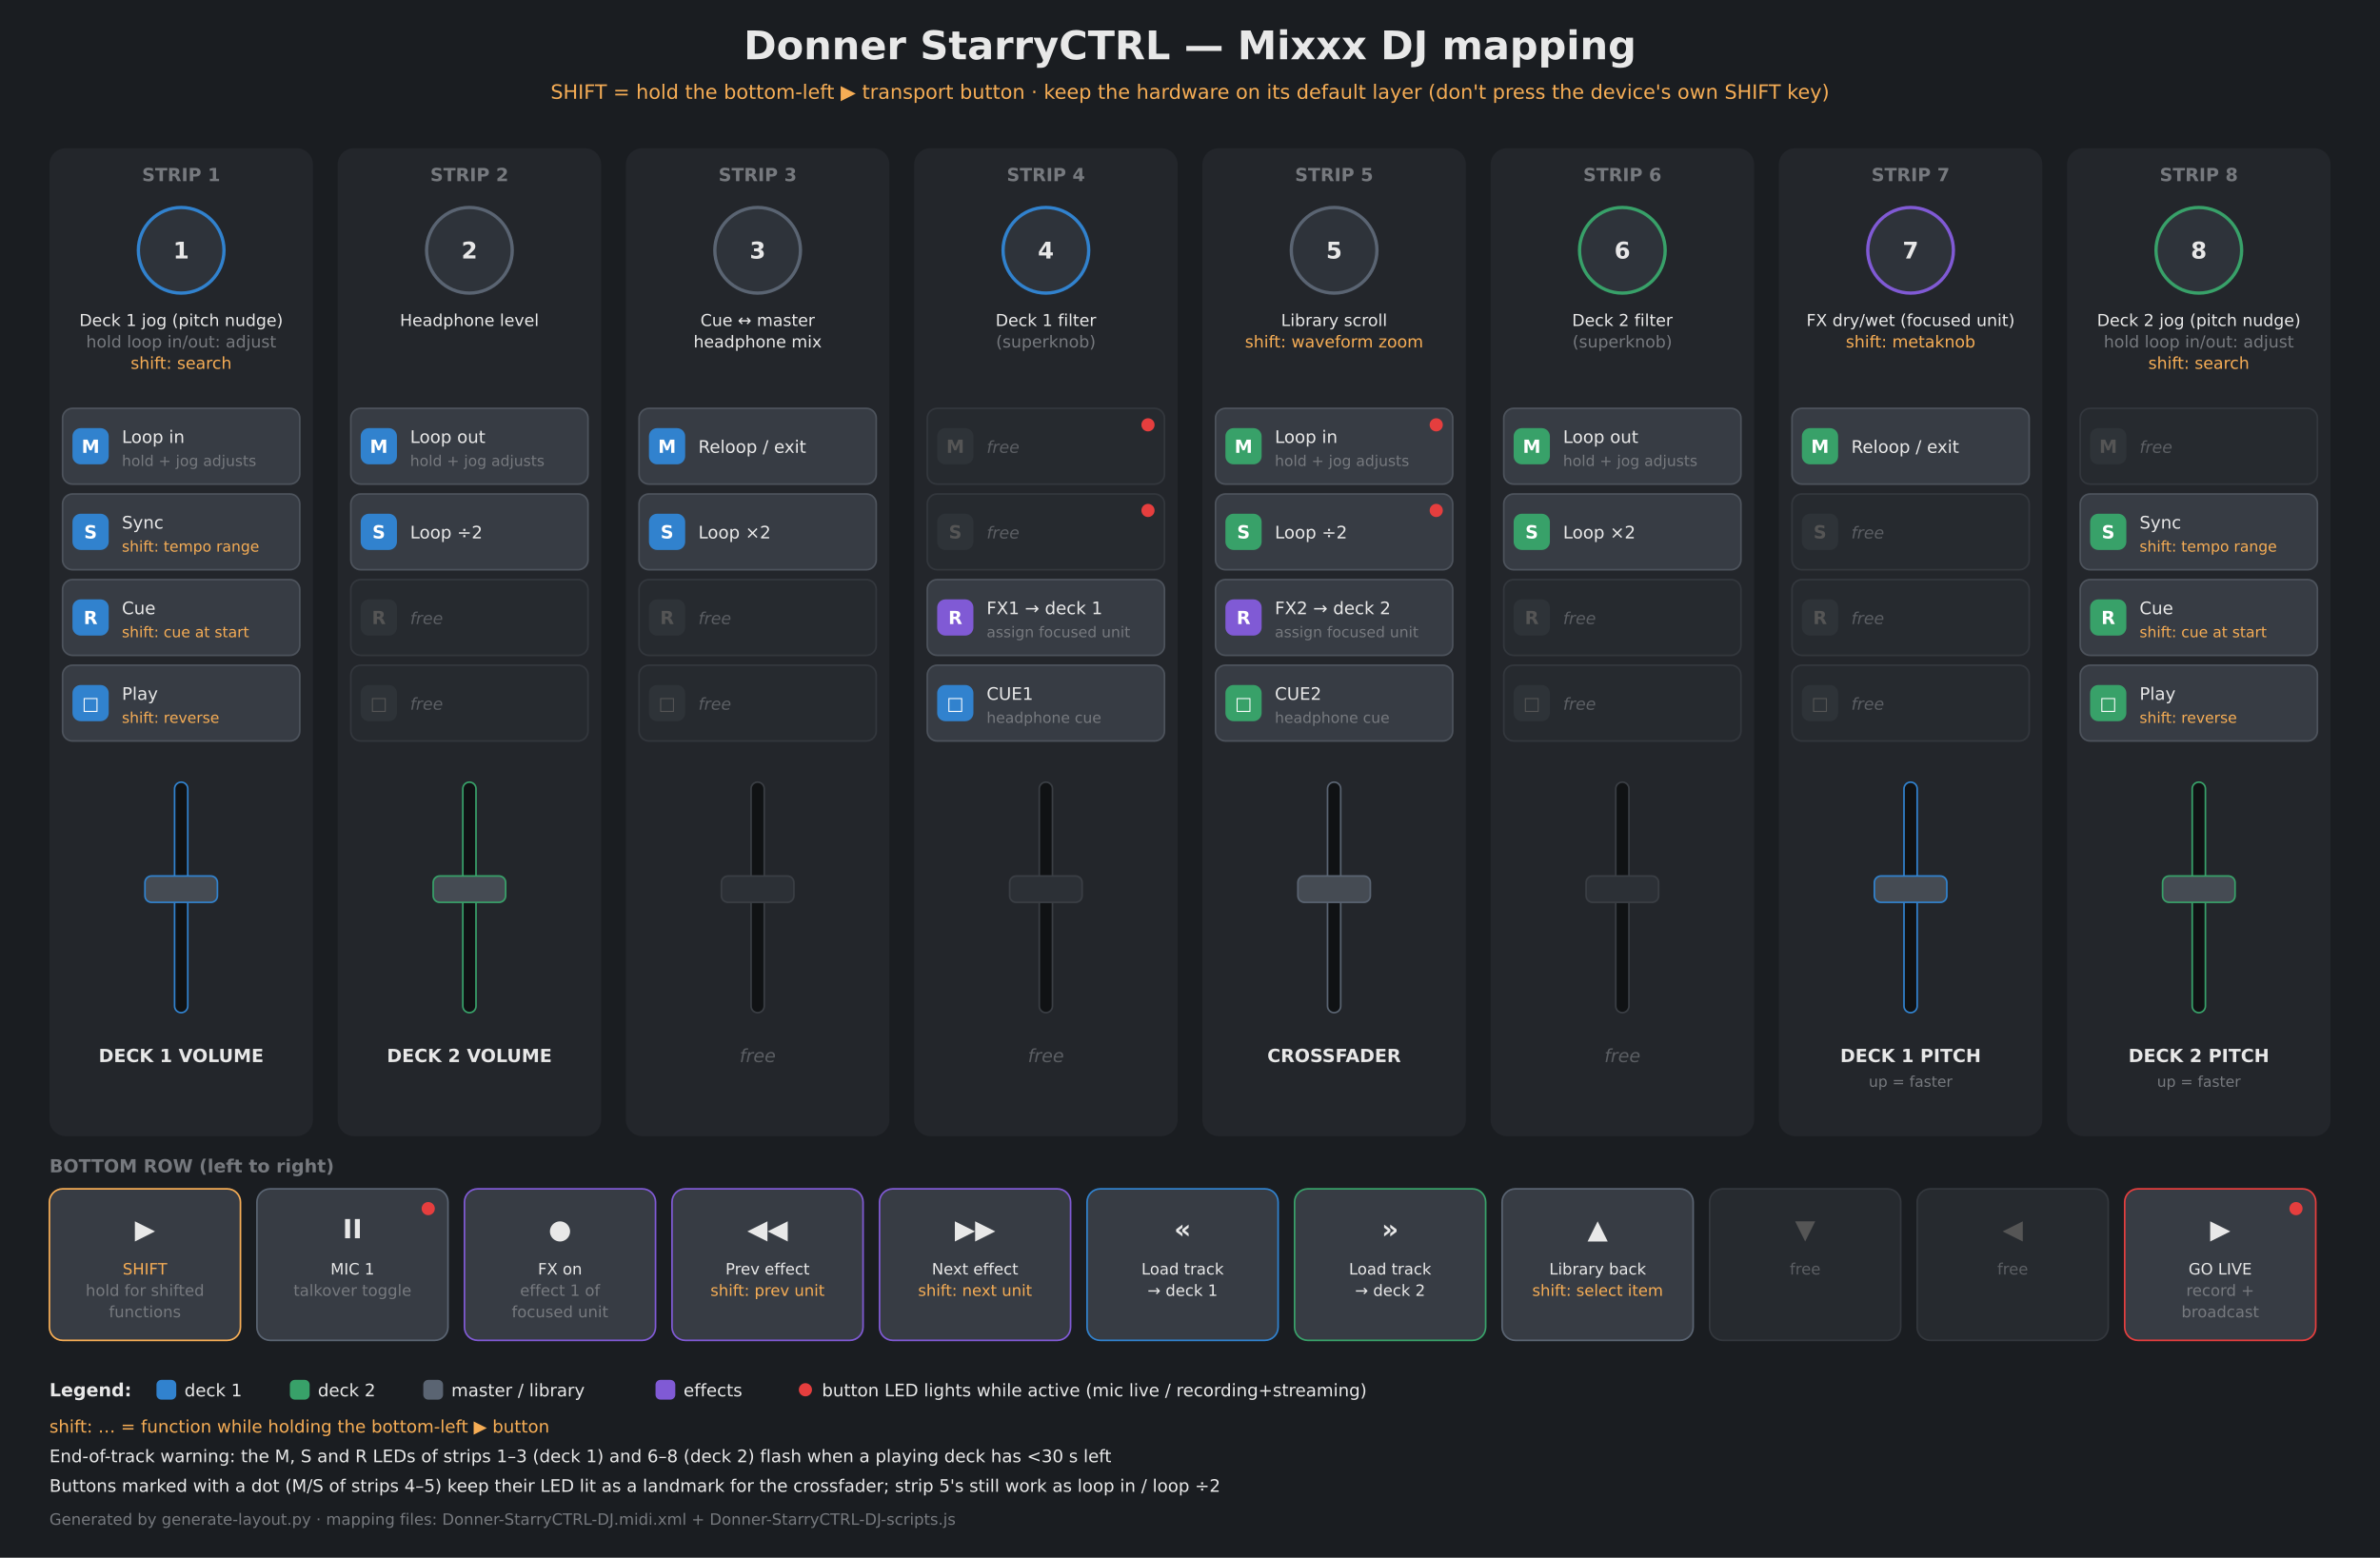
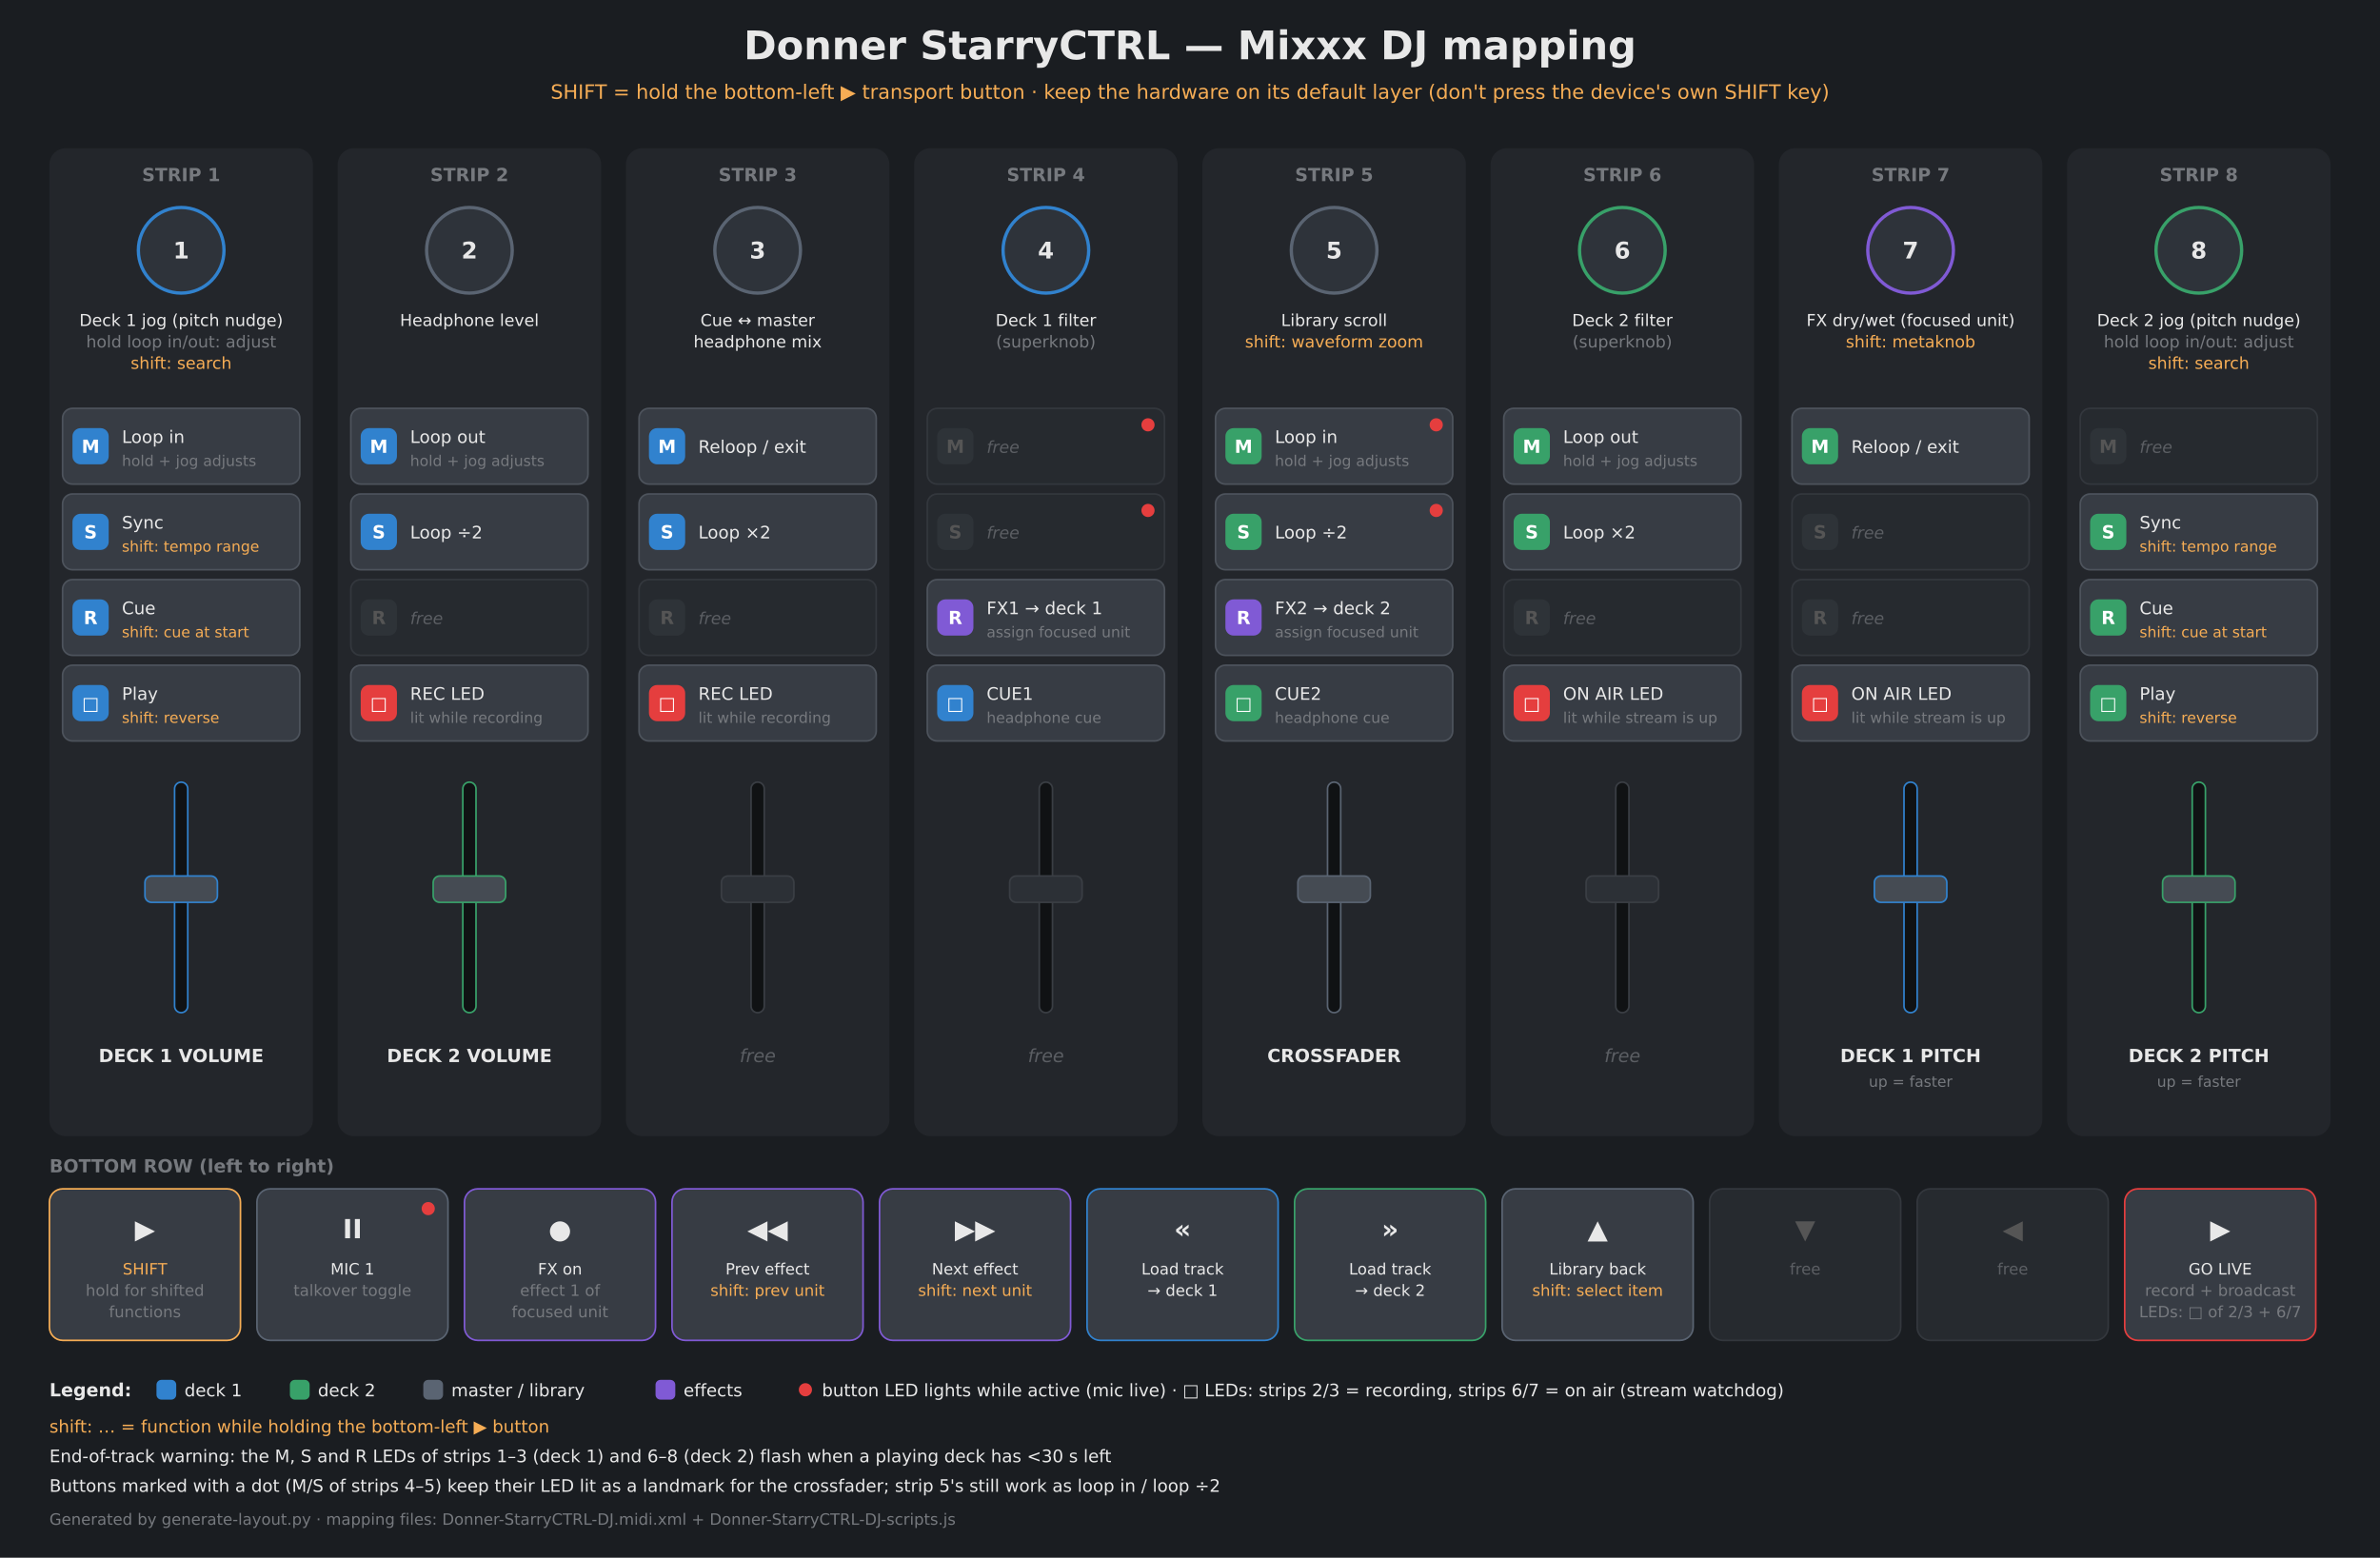
<svg xmlns="http://www.w3.org/2000/svg" width="1445" height="946" viewBox="0 0 1445 946">
  <rect width="1445" height="946" fill="#1a1d21" />
  <text x="722.5" y="36" font-size="24" fill="#e8e8e8" text-anchor="middle" font-weight="bold" font-family="DejaVu Sans, Verdana, Arial, sans-serif">Donner StarryCTRL — Mixxx DJ mapping</text>
  <text x="722.5" y="60" font-size="12" fill="#f6ad55" text-anchor="middle" font-weight="normal" font-family="DejaVu Sans, Verdana, Arial, sans-serif">SHIFT = hold the bottom-left ▶ transport button  ·  keep the hardware on its default layer (don't press the device's own SHIFT key)</text>
  <rect x="30" y="90" width="160" height="600" rx="10" fill="#23262b" />
  <text x="110.0" y="110" font-size="11" fill="#76797e" text-anchor="middle" font-weight="bold" font-family="DejaVu Sans, Verdana, Arial, sans-serif">STRIP 1</text>
  <circle cx="110.0" cy="152" r="26" fill="#2e333a" stroke="#3182ce" stroke-width="2" />
  <text x="110.0" y="157" font-size="14" fill="#e8e8e8" text-anchor="middle" font-weight="bold" font-family="DejaVu Sans, Verdana, Arial, sans-serif">1</text>
  <text x="110.0" y="198" font-size="10" fill="#e8e8e8" text-anchor="middle" font-weight="normal" font-family="DejaVu Sans, Verdana, Arial, sans-serif">Deck 1 jog (pitch nudge)</text>
  <text x="110.0" y="211" font-size="10" fill="#76797e" text-anchor="middle" font-weight="normal" font-family="DejaVu Sans, Verdana, Arial, sans-serif">hold loop in/out: adjust</text>
  <text x="110.0" y="224" font-size="10" fill="#f6ad55" text-anchor="middle" font-weight="normal" font-family="DejaVu Sans, Verdana, Arial, sans-serif">shift: search</text>
  <rect x="38" y="248" width="144" height="46" rx="6" fill="#373c44" stroke="#4d535c" />
  <rect x="44" y="260" width="22" height="22" rx="5" fill="#3182ce" />
  <text x="55" y="275" font-size="11" fill="#fff" text-anchor="middle" font-weight="bold" font-family="DejaVu Sans, Verdana, Arial, sans-serif">M</text>
  <text x="74" y="269" font-size="10.5" fill="#e8e8e8" text-anchor="start" font-weight="normal" font-family="DejaVu Sans, Verdana, Arial, sans-serif">Loop in</text>
  <text x="74" y="283" font-size="9" fill="#76797e" text-anchor="start" font-weight="normal" font-family="DejaVu Sans, Verdana, Arial, sans-serif">hold + jog adjusts</text>
  <rect x="38" y="300" width="144" height="46" rx="6" fill="#373c44" stroke="#4d535c" />
  <rect x="44" y="312" width="22" height="22" rx="5" fill="#3182ce" />
  <text x="55" y="327" font-size="11" fill="#fff" text-anchor="middle" font-weight="bold" font-family="DejaVu Sans, Verdana, Arial, sans-serif">S</text>
  <text x="74" y="321" font-size="10.5" fill="#e8e8e8" text-anchor="start" font-weight="normal" font-family="DejaVu Sans, Verdana, Arial, sans-serif">Sync</text>
  <text x="74" y="335" font-size="9" fill="#f6ad55" text-anchor="start" font-weight="normal" font-family="DejaVu Sans, Verdana, Arial, sans-serif">shift: tempo range</text>
  <rect x="38" y="352" width="144" height="46" rx="6" fill="#373c44" stroke="#4d535c" />
  <rect x="44" y="364" width="22" height="22" rx="5" fill="#3182ce" />
  <text x="55" y="379" font-size="11" fill="#fff" text-anchor="middle" font-weight="bold" font-family="DejaVu Sans, Verdana, Arial, sans-serif">R</text>
  <text x="74" y="373" font-size="10.5" fill="#e8e8e8" text-anchor="start" font-weight="normal" font-family="DejaVu Sans, Verdana, Arial, sans-serif">Cue</text>
  <text x="74" y="387" font-size="9" fill="#f6ad55" text-anchor="start" font-weight="normal" font-family="DejaVu Sans, Verdana, Arial, sans-serif">shift: cue at start</text>
  <rect x="38" y="404" width="144" height="46" rx="6" fill="#373c44" stroke="#4d535c" />
  <rect x="44" y="416" width="22" height="22" rx="5" fill="#3182ce" />
  <text x="55" y="431" font-size="11" fill="#fff" text-anchor="middle" font-weight="bold" font-family="DejaVu Sans, Verdana, Arial, sans-serif">□</text>
  <text x="74" y="425" font-size="10.5" fill="#e8e8e8" text-anchor="start" font-weight="normal" font-family="DejaVu Sans, Verdana, Arial, sans-serif">Play</text>
  <text x="74" y="439" font-size="9" fill="#f6ad55" text-anchor="start" font-weight="normal" font-family="DejaVu Sans, Verdana, Arial, sans-serif">shift: reverse</text>
  <rect x="106.0" y="475" width="8" height="140" rx="4" fill="#101214" stroke="#3182ce" />
  <rect x="88.0" y="532" width="44" height="16" rx="4" fill="#454b53" stroke="#3182ce" />
  <text x="110.0" y="645" font-size="11" fill="#e8e8e8" text-anchor="middle" font-weight="bold" font-family="DejaVu Sans, Verdana, Arial, sans-serif">DECK 1 VOLUME</text>
  <rect x="205" y="90" width="160" height="600" rx="10" fill="#23262b" />
  <text x="285.0" y="110" font-size="11" fill="#76797e" text-anchor="middle" font-weight="bold" font-family="DejaVu Sans, Verdana, Arial, sans-serif">STRIP 2</text>
  <circle cx="285.0" cy="152" r="26" fill="#2e333a" stroke="#5a6472" stroke-width="2" />
  <text x="285.0" y="157" font-size="14" fill="#e8e8e8" text-anchor="middle" font-weight="bold" font-family="DejaVu Sans, Verdana, Arial, sans-serif">2</text>
  <text x="285.0" y="198" font-size="10" fill="#e8e8e8" text-anchor="middle" font-weight="normal" font-family="DejaVu Sans, Verdana, Arial, sans-serif">Headphone level</text>
  <rect x="213" y="248" width="144" height="46" rx="6" fill="#373c44" stroke="#4d535c" />
  <rect x="219" y="260" width="22" height="22" rx="5" fill="#3182ce" />
  <text x="230" y="275" font-size="11" fill="#fff" text-anchor="middle" font-weight="bold" font-family="DejaVu Sans, Verdana, Arial, sans-serif">M</text>
  <text x="249" y="269" font-size="10.5" fill="#e8e8e8" text-anchor="start" font-weight="normal" font-family="DejaVu Sans, Verdana, Arial, sans-serif">Loop out</text>
  <text x="249" y="283" font-size="9" fill="#76797e" text-anchor="start" font-weight="normal" font-family="DejaVu Sans, Verdana, Arial, sans-serif">hold + jog adjusts</text>
  <rect x="213" y="300" width="144" height="46" rx="6" fill="#373c44" stroke="#4d535c" />
  <rect x="219" y="312" width="22" height="22" rx="5" fill="#3182ce" />
  <text x="230" y="327" font-size="11" fill="#fff" text-anchor="middle" font-weight="bold" font-family="DejaVu Sans, Verdana, Arial, sans-serif">S</text>
  <text x="249" y="327" font-size="10.5" fill="#e8e8e8" text-anchor="start" font-weight="normal" font-family="DejaVu Sans, Verdana, Arial, sans-serif">Loop ÷2</text>
  <rect x="213" y="352" width="144" height="46" rx="6" fill="#262a2f" stroke="#33373d" />
  <rect x="219" y="364" width="22" height="22" rx="5" fill="#2e3338" />
  <text x="230" y="379" font-size="11" fill="#555" text-anchor="middle" font-weight="bold" font-family="DejaVu Sans, Verdana, Arial, sans-serif">R</text>
  <text x="249" y="379" font-size="10" fill="#5b5e63" text-anchor="start" font-weight="normal" font-family="DejaVu Sans, Verdana, Arial, sans-serif" font-style="italic">free</text>
-   <rect x="213" y="404" width="144" height="46" rx="6" fill="#262a2f" stroke="#33373d" />
-   <rect x="219" y="416" width="22" height="22" rx="5" fill="#2e3338" />
-   <text x="230" y="431" font-size="11" fill="#555" text-anchor="middle" font-weight="bold" font-family="DejaVu Sans, Verdana, Arial, sans-serif">□</text>
-   <text x="249" y="431" font-size="10" fill="#5b5e63" text-anchor="start" font-weight="normal" font-family="DejaVu Sans, Verdana, Arial, sans-serif" font-style="italic">free</text>
+   <rect x="213" y="404" width="144" height="46" rx="6" fill="#373c44" stroke="#4d535c" />
+   <rect x="219" y="416" width="22" height="22" rx="5" fill="#e53e3e" />
+   <text x="230" y="431" font-size="11" fill="#fff" text-anchor="middle" font-weight="bold" font-family="DejaVu Sans, Verdana, Arial, sans-serif">□</text>
+   <text x="249" y="425" font-size="10.5" fill="#e8e8e8" text-anchor="start" font-weight="normal" font-family="DejaVu Sans, Verdana, Arial, sans-serif">REC LED</text>
+   <text x="249" y="439" font-size="9" fill="#76797e" text-anchor="start" font-weight="normal" font-family="DejaVu Sans, Verdana, Arial, sans-serif">lit while recording</text>
  <rect x="281.0" y="475" width="8" height="140" rx="4" fill="#101214" stroke="#38a169" />
  <rect x="263.0" y="532" width="44" height="16" rx="4" fill="#454b53" stroke="#38a169" />
  <text x="285.0" y="645" font-size="11" fill="#e8e8e8" text-anchor="middle" font-weight="bold" font-family="DejaVu Sans, Verdana, Arial, sans-serif">DECK 2 VOLUME</text>
  <rect x="380" y="90" width="160" height="600" rx="10" fill="#23262b" />
  <text x="460.0" y="110" font-size="11" fill="#76797e" text-anchor="middle" font-weight="bold" font-family="DejaVu Sans, Verdana, Arial, sans-serif">STRIP 3</text>
  <circle cx="460.0" cy="152" r="26" fill="#2e333a" stroke="#5a6472" stroke-width="2" />
  <text x="460.0" y="157" font-size="14" fill="#e8e8e8" text-anchor="middle" font-weight="bold" font-family="DejaVu Sans, Verdana, Arial, sans-serif">3</text>
  <text x="460.0" y="198" font-size="10" fill="#e8e8e8" text-anchor="middle" font-weight="normal" font-family="DejaVu Sans, Verdana, Arial, sans-serif">Cue ↔ master</text>
  <text x="460.0" y="211" font-size="10" fill="#e8e8e8" text-anchor="middle" font-weight="normal" font-family="DejaVu Sans, Verdana, Arial, sans-serif">headphone mix</text>
  <rect x="388" y="248" width="144" height="46" rx="6" fill="#373c44" stroke="#4d535c" />
  <rect x="394" y="260" width="22" height="22" rx="5" fill="#3182ce" />
  <text x="405" y="275" font-size="11" fill="#fff" text-anchor="middle" font-weight="bold" font-family="DejaVu Sans, Verdana, Arial, sans-serif">M</text>
  <text x="424" y="275" font-size="10.5" fill="#e8e8e8" text-anchor="start" font-weight="normal" font-family="DejaVu Sans, Verdana, Arial, sans-serif">Reloop / exit</text>
  <rect x="388" y="300" width="144" height="46" rx="6" fill="#373c44" stroke="#4d535c" />
  <rect x="394" y="312" width="22" height="22" rx="5" fill="#3182ce" />
  <text x="405" y="327" font-size="11" fill="#fff" text-anchor="middle" font-weight="bold" font-family="DejaVu Sans, Verdana, Arial, sans-serif">S</text>
  <text x="424" y="327" font-size="10.5" fill="#e8e8e8" text-anchor="start" font-weight="normal" font-family="DejaVu Sans, Verdana, Arial, sans-serif">Loop ×2</text>
  <rect x="388" y="352" width="144" height="46" rx="6" fill="#262a2f" stroke="#33373d" />
  <rect x="394" y="364" width="22" height="22" rx="5" fill="#2e3338" />
  <text x="405" y="379" font-size="11" fill="#555" text-anchor="middle" font-weight="bold" font-family="DejaVu Sans, Verdana, Arial, sans-serif">R</text>
  <text x="424" y="379" font-size="10" fill="#5b5e63" text-anchor="start" font-weight="normal" font-family="DejaVu Sans, Verdana, Arial, sans-serif" font-style="italic">free</text>
-   <rect x="388" y="404" width="144" height="46" rx="6" fill="#262a2f" stroke="#33373d" />
-   <rect x="394" y="416" width="22" height="22" rx="5" fill="#2e3338" />
-   <text x="405" y="431" font-size="11" fill="#555" text-anchor="middle" font-weight="bold" font-family="DejaVu Sans, Verdana, Arial, sans-serif">□</text>
-   <text x="424" y="431" font-size="10" fill="#5b5e63" text-anchor="start" font-weight="normal" font-family="DejaVu Sans, Verdana, Arial, sans-serif" font-style="italic">free</text>
+   <rect x="388" y="404" width="144" height="46" rx="6" fill="#373c44" stroke="#4d535c" />
+   <rect x="394" y="416" width="22" height="22" rx="5" fill="#e53e3e" />
+   <text x="405" y="431" font-size="11" fill="#fff" text-anchor="middle" font-weight="bold" font-family="DejaVu Sans, Verdana, Arial, sans-serif">□</text>
+   <text x="424" y="425" font-size="10.5" fill="#e8e8e8" text-anchor="start" font-weight="normal" font-family="DejaVu Sans, Verdana, Arial, sans-serif">REC LED</text>
+   <text x="424" y="439" font-size="9" fill="#76797e" text-anchor="start" font-weight="normal" font-family="DejaVu Sans, Verdana, Arial, sans-serif">lit while recording</text>
  <rect x="456.0" y="475" width="8" height="140" rx="4" fill="#101214" stroke="#3a3e44" />
  <rect x="438.0" y="532" width="44" height="16" rx="4" fill="#2c3036" stroke="#3a3e44" />
  <text x="460.0" y="645" font-size="11" fill="#5b5e63" text-anchor="middle" font-weight="normal" font-family="DejaVu Sans, Verdana, Arial, sans-serif" font-style="italic">free</text>
  <rect x="555" y="90" width="160" height="600" rx="10" fill="#23262b" />
  <text x="635.0" y="110" font-size="11" fill="#76797e" text-anchor="middle" font-weight="bold" font-family="DejaVu Sans, Verdana, Arial, sans-serif">STRIP 4</text>
  <circle cx="635.0" cy="152" r="26" fill="#2e333a" stroke="#3182ce" stroke-width="2" />
  <text x="635.0" y="157" font-size="14" fill="#e8e8e8" text-anchor="middle" font-weight="bold" font-family="DejaVu Sans, Verdana, Arial, sans-serif">4</text>
  <text x="635.0" y="198" font-size="10" fill="#e8e8e8" text-anchor="middle" font-weight="normal" font-family="DejaVu Sans, Verdana, Arial, sans-serif">Deck 1 filter</text>
  <text x="635.0" y="211" font-size="10" fill="#76797e" text-anchor="middle" font-weight="normal" font-family="DejaVu Sans, Verdana, Arial, sans-serif">(superknob)</text>
  <rect x="563" y="248" width="144" height="46" rx="6" fill="#262a2f" stroke="#33373d" />
  <rect x="569" y="260" width="22" height="22" rx="5" fill="#2e3338" />
  <text x="580" y="275" font-size="11" fill="#555" text-anchor="middle" font-weight="bold" font-family="DejaVu Sans, Verdana, Arial, sans-serif">M</text>
  <text x="599" y="275" font-size="10" fill="#5b5e63" text-anchor="start" font-weight="normal" font-family="DejaVu Sans, Verdana, Arial, sans-serif" font-style="italic">free</text>
  <circle cx="697" cy="258" r="4" fill="#e53e3e" />
  <rect x="563" y="300" width="144" height="46" rx="6" fill="#262a2f" stroke="#33373d" />
  <rect x="569" y="312" width="22" height="22" rx="5" fill="#2e3338" />
  <text x="580" y="327" font-size="11" fill="#555" text-anchor="middle" font-weight="bold" font-family="DejaVu Sans, Verdana, Arial, sans-serif">S</text>
  <text x="599" y="327" font-size="10" fill="#5b5e63" text-anchor="start" font-weight="normal" font-family="DejaVu Sans, Verdana, Arial, sans-serif" font-style="italic">free</text>
  <circle cx="697" cy="310" r="4" fill="#e53e3e" />
  <rect x="563" y="352" width="144" height="46" rx="6" fill="#373c44" stroke="#4d535c" />
  <rect x="569" y="364" width="22" height="22" rx="5" fill="#805ad5" />
  <text x="580" y="379" font-size="11" fill="#fff" text-anchor="middle" font-weight="bold" font-family="DejaVu Sans, Verdana, Arial, sans-serif">R</text>
  <text x="599" y="373" font-size="10.5" fill="#e8e8e8" text-anchor="start" font-weight="normal" font-family="DejaVu Sans, Verdana, Arial, sans-serif">FX1 → deck 1</text>
  <text x="599" y="387" font-size="9" fill="#76797e" text-anchor="start" font-weight="normal" font-family="DejaVu Sans, Verdana, Arial, sans-serif">assign focused unit</text>
  <rect x="563" y="404" width="144" height="46" rx="6" fill="#373c44" stroke="#4d535c" />
  <rect x="569" y="416" width="22" height="22" rx="5" fill="#3182ce" />
  <text x="580" y="431" font-size="11" fill="#fff" text-anchor="middle" font-weight="bold" font-family="DejaVu Sans, Verdana, Arial, sans-serif">□</text>
  <text x="599" y="425" font-size="10.5" fill="#e8e8e8" text-anchor="start" font-weight="normal" font-family="DejaVu Sans, Verdana, Arial, sans-serif">CUE1</text>
  <text x="599" y="439" font-size="9" fill="#76797e" text-anchor="start" font-weight="normal" font-family="DejaVu Sans, Verdana, Arial, sans-serif">headphone cue</text>
  <rect x="631.0" y="475" width="8" height="140" rx="4" fill="#101214" stroke="#3a3e44" />
  <rect x="613.0" y="532" width="44" height="16" rx="4" fill="#2c3036" stroke="#3a3e44" />
  <text x="635.0" y="645" font-size="11" fill="#5b5e63" text-anchor="middle" font-weight="normal" font-family="DejaVu Sans, Verdana, Arial, sans-serif" font-style="italic">free</text>
  <rect x="730" y="90" width="160" height="600" rx="10" fill="#23262b" />
  <text x="810.0" y="110" font-size="11" fill="#76797e" text-anchor="middle" font-weight="bold" font-family="DejaVu Sans, Verdana, Arial, sans-serif">STRIP 5</text>
  <circle cx="810.0" cy="152" r="26" fill="#2e333a" stroke="#5a6472" stroke-width="2" />
  <text x="810.0" y="157" font-size="14" fill="#e8e8e8" text-anchor="middle" font-weight="bold" font-family="DejaVu Sans, Verdana, Arial, sans-serif">5</text>
  <text x="810.0" y="198" font-size="10" fill="#e8e8e8" text-anchor="middle" font-weight="normal" font-family="DejaVu Sans, Verdana, Arial, sans-serif">Library scroll</text>
  <text x="810.0" y="211" font-size="10" fill="#f6ad55" text-anchor="middle" font-weight="normal" font-family="DejaVu Sans, Verdana, Arial, sans-serif">shift: waveform zoom</text>
  <rect x="738" y="248" width="144" height="46" rx="6" fill="#373c44" stroke="#4d535c" />
  <rect x="744" y="260" width="22" height="22" rx="5" fill="#38a169" />
  <text x="755" y="275" font-size="11" fill="#fff" text-anchor="middle" font-weight="bold" font-family="DejaVu Sans, Verdana, Arial, sans-serif">M</text>
  <text x="774" y="269" font-size="10.5" fill="#e8e8e8" text-anchor="start" font-weight="normal" font-family="DejaVu Sans, Verdana, Arial, sans-serif">Loop in</text>
  <text x="774" y="283" font-size="9" fill="#76797e" text-anchor="start" font-weight="normal" font-family="DejaVu Sans, Verdana, Arial, sans-serif">hold + jog adjusts</text>
  <circle cx="872" cy="258" r="4" fill="#e53e3e" />
  <rect x="738" y="300" width="144" height="46" rx="6" fill="#373c44" stroke="#4d535c" />
  <rect x="744" y="312" width="22" height="22" rx="5" fill="#38a169" />
  <text x="755" y="327" font-size="11" fill="#fff" text-anchor="middle" font-weight="bold" font-family="DejaVu Sans, Verdana, Arial, sans-serif">S</text>
  <text x="774" y="327" font-size="10.5" fill="#e8e8e8" text-anchor="start" font-weight="normal" font-family="DejaVu Sans, Verdana, Arial, sans-serif">Loop ÷2</text>
  <circle cx="872" cy="310" r="4" fill="#e53e3e" />
  <rect x="738" y="352" width="144" height="46" rx="6" fill="#373c44" stroke="#4d535c" />
  <rect x="744" y="364" width="22" height="22" rx="5" fill="#805ad5" />
  <text x="755" y="379" font-size="11" fill="#fff" text-anchor="middle" font-weight="bold" font-family="DejaVu Sans, Verdana, Arial, sans-serif">R</text>
  <text x="774" y="373" font-size="10.5" fill="#e8e8e8" text-anchor="start" font-weight="normal" font-family="DejaVu Sans, Verdana, Arial, sans-serif">FX2 → deck 2</text>
  <text x="774" y="387" font-size="9" fill="#76797e" text-anchor="start" font-weight="normal" font-family="DejaVu Sans, Verdana, Arial, sans-serif">assign focused unit</text>
  <rect x="738" y="404" width="144" height="46" rx="6" fill="#373c44" stroke="#4d535c" />
  <rect x="744" y="416" width="22" height="22" rx="5" fill="#38a169" />
  <text x="755" y="431" font-size="11" fill="#fff" text-anchor="middle" font-weight="bold" font-family="DejaVu Sans, Verdana, Arial, sans-serif">□</text>
  <text x="774" y="425" font-size="10.5" fill="#e8e8e8" text-anchor="start" font-weight="normal" font-family="DejaVu Sans, Verdana, Arial, sans-serif">CUE2</text>
  <text x="774" y="439" font-size="9" fill="#76797e" text-anchor="start" font-weight="normal" font-family="DejaVu Sans, Verdana, Arial, sans-serif">headphone cue</text>
  <rect x="806.0" y="475" width="8" height="140" rx="4" fill="#101214" stroke="#5a6472" />
  <rect x="788.0" y="532" width="44" height="16" rx="4" fill="#454b53" stroke="#5a6472" />
  <text x="810.0" y="645" font-size="11" fill="#e8e8e8" text-anchor="middle" font-weight="bold" font-family="DejaVu Sans, Verdana, Arial, sans-serif">CROSSFADER</text>
  <rect x="905" y="90" width="160" height="600" rx="10" fill="#23262b" />
  <text x="985.0" y="110" font-size="11" fill="#76797e" text-anchor="middle" font-weight="bold" font-family="DejaVu Sans, Verdana, Arial, sans-serif">STRIP 6</text>
  <circle cx="985.0" cy="152" r="26" fill="#2e333a" stroke="#38a169" stroke-width="2" />
  <text x="985.0" y="157" font-size="14" fill="#e8e8e8" text-anchor="middle" font-weight="bold" font-family="DejaVu Sans, Verdana, Arial, sans-serif">6</text>
  <text x="985.0" y="198" font-size="10" fill="#e8e8e8" text-anchor="middle" font-weight="normal" font-family="DejaVu Sans, Verdana, Arial, sans-serif">Deck 2 filter</text>
  <text x="985.0" y="211" font-size="10" fill="#76797e" text-anchor="middle" font-weight="normal" font-family="DejaVu Sans, Verdana, Arial, sans-serif">(superknob)</text>
  <rect x="913" y="248" width="144" height="46" rx="6" fill="#373c44" stroke="#4d535c" />
  <rect x="919" y="260" width="22" height="22" rx="5" fill="#38a169" />
  <text x="930" y="275" font-size="11" fill="#fff" text-anchor="middle" font-weight="bold" font-family="DejaVu Sans, Verdana, Arial, sans-serif">M</text>
  <text x="949" y="269" font-size="10.5" fill="#e8e8e8" text-anchor="start" font-weight="normal" font-family="DejaVu Sans, Verdana, Arial, sans-serif">Loop out</text>
  <text x="949" y="283" font-size="9" fill="#76797e" text-anchor="start" font-weight="normal" font-family="DejaVu Sans, Verdana, Arial, sans-serif">hold + jog adjusts</text>
  <rect x="913" y="300" width="144" height="46" rx="6" fill="#373c44" stroke="#4d535c" />
  <rect x="919" y="312" width="22" height="22" rx="5" fill="#38a169" />
  <text x="930" y="327" font-size="11" fill="#fff" text-anchor="middle" font-weight="bold" font-family="DejaVu Sans, Verdana, Arial, sans-serif">S</text>
  <text x="949" y="327" font-size="10.5" fill="#e8e8e8" text-anchor="start" font-weight="normal" font-family="DejaVu Sans, Verdana, Arial, sans-serif">Loop ×2</text>
  <rect x="913" y="352" width="144" height="46" rx="6" fill="#262a2f" stroke="#33373d" />
  <rect x="919" y="364" width="22" height="22" rx="5" fill="#2e3338" />
  <text x="930" y="379" font-size="11" fill="#555" text-anchor="middle" font-weight="bold" font-family="DejaVu Sans, Verdana, Arial, sans-serif">R</text>
  <text x="949" y="379" font-size="10" fill="#5b5e63" text-anchor="start" font-weight="normal" font-family="DejaVu Sans, Verdana, Arial, sans-serif" font-style="italic">free</text>
-   <rect x="913" y="404" width="144" height="46" rx="6" fill="#262a2f" stroke="#33373d" />
-   <rect x="919" y="416" width="22" height="22" rx="5" fill="#2e3338" />
-   <text x="930" y="431" font-size="11" fill="#555" text-anchor="middle" font-weight="bold" font-family="DejaVu Sans, Verdana, Arial, sans-serif">□</text>
-   <text x="949" y="431" font-size="10" fill="#5b5e63" text-anchor="start" font-weight="normal" font-family="DejaVu Sans, Verdana, Arial, sans-serif" font-style="italic">free</text>
+   <rect x="913" y="404" width="144" height="46" rx="6" fill="#373c44" stroke="#4d535c" />
+   <rect x="919" y="416" width="22" height="22" rx="5" fill="#e53e3e" />
+   <text x="930" y="431" font-size="11" fill="#fff" text-anchor="middle" font-weight="bold" font-family="DejaVu Sans, Verdana, Arial, sans-serif">□</text>
+   <text x="949" y="425" font-size="10.5" fill="#e8e8e8" text-anchor="start" font-weight="normal" font-family="DejaVu Sans, Verdana, Arial, sans-serif">ON AIR LED</text>
+   <text x="949" y="439" font-size="9" fill="#76797e" text-anchor="start" font-weight="normal" font-family="DejaVu Sans, Verdana, Arial, sans-serif">lit while stream is up</text>
  <rect x="981.0" y="475" width="8" height="140" rx="4" fill="#101214" stroke="#3a3e44" />
  <rect x="963.0" y="532" width="44" height="16" rx="4" fill="#2c3036" stroke="#3a3e44" />
  <text x="985.0" y="645" font-size="11" fill="#5b5e63" text-anchor="middle" font-weight="normal" font-family="DejaVu Sans, Verdana, Arial, sans-serif" font-style="italic">free</text>
  <rect x="1080" y="90" width="160" height="600" rx="10" fill="#23262b" />
  <text x="1160.0" y="110" font-size="11" fill="#76797e" text-anchor="middle" font-weight="bold" font-family="DejaVu Sans, Verdana, Arial, sans-serif">STRIP 7</text>
  <circle cx="1160.0" cy="152" r="26" fill="#2e333a" stroke="#805ad5" stroke-width="2" />
  <text x="1160.0" y="157" font-size="14" fill="#e8e8e8" text-anchor="middle" font-weight="bold" font-family="DejaVu Sans, Verdana, Arial, sans-serif">7</text>
  <text x="1160.0" y="198" font-size="10" fill="#e8e8e8" text-anchor="middle" font-weight="normal" font-family="DejaVu Sans, Verdana, Arial, sans-serif">FX dry/wet (focused unit)</text>
  <text x="1160.0" y="211" font-size="10" fill="#f6ad55" text-anchor="middle" font-weight="normal" font-family="DejaVu Sans, Verdana, Arial, sans-serif">shift: metaknob</text>
  <rect x="1088" y="248" width="144" height="46" rx="6" fill="#373c44" stroke="#4d535c" />
  <rect x="1094" y="260" width="22" height="22" rx="5" fill="#38a169" />
  <text x="1105" y="275" font-size="11" fill="#fff" text-anchor="middle" font-weight="bold" font-family="DejaVu Sans, Verdana, Arial, sans-serif">M</text>
  <text x="1124" y="275" font-size="10.5" fill="#e8e8e8" text-anchor="start" font-weight="normal" font-family="DejaVu Sans, Verdana, Arial, sans-serif">Reloop / exit</text>
  <rect x="1088" y="300" width="144" height="46" rx="6" fill="#262a2f" stroke="#33373d" />
  <rect x="1094" y="312" width="22" height="22" rx="5" fill="#2e3338" />
  <text x="1105" y="327" font-size="11" fill="#555" text-anchor="middle" font-weight="bold" font-family="DejaVu Sans, Verdana, Arial, sans-serif">S</text>
  <text x="1124" y="327" font-size="10" fill="#5b5e63" text-anchor="start" font-weight="normal" font-family="DejaVu Sans, Verdana, Arial, sans-serif" font-style="italic">free</text>
  <rect x="1088" y="352" width="144" height="46" rx="6" fill="#262a2f" stroke="#33373d" />
  <rect x="1094" y="364" width="22" height="22" rx="5" fill="#2e3338" />
  <text x="1105" y="379" font-size="11" fill="#555" text-anchor="middle" font-weight="bold" font-family="DejaVu Sans, Verdana, Arial, sans-serif">R</text>
  <text x="1124" y="379" font-size="10" fill="#5b5e63" text-anchor="start" font-weight="normal" font-family="DejaVu Sans, Verdana, Arial, sans-serif" font-style="italic">free</text>
-   <rect x="1088" y="404" width="144" height="46" rx="6" fill="#262a2f" stroke="#33373d" />
-   <rect x="1094" y="416" width="22" height="22" rx="5" fill="#2e3338" />
-   <text x="1105" y="431" font-size="11" fill="#555" text-anchor="middle" font-weight="bold" font-family="DejaVu Sans, Verdana, Arial, sans-serif">□</text>
-   <text x="1124" y="431" font-size="10" fill="#5b5e63" text-anchor="start" font-weight="normal" font-family="DejaVu Sans, Verdana, Arial, sans-serif" font-style="italic">free</text>
+   <rect x="1088" y="404" width="144" height="46" rx="6" fill="#373c44" stroke="#4d535c" />
+   <rect x="1094" y="416" width="22" height="22" rx="5" fill="#e53e3e" />
+   <text x="1105" y="431" font-size="11" fill="#fff" text-anchor="middle" font-weight="bold" font-family="DejaVu Sans, Verdana, Arial, sans-serif">□</text>
+   <text x="1124" y="425" font-size="10.5" fill="#e8e8e8" text-anchor="start" font-weight="normal" font-family="DejaVu Sans, Verdana, Arial, sans-serif">ON AIR LED</text>
+   <text x="1124" y="439" font-size="9" fill="#76797e" text-anchor="start" font-weight="normal" font-family="DejaVu Sans, Verdana, Arial, sans-serif">lit while stream is up</text>
  <rect x="1156.0" y="475" width="8" height="140" rx="4" fill="#101214" stroke="#3182ce" />
  <rect x="1138.0" y="532" width="44" height="16" rx="4" fill="#454b53" stroke="#3182ce" />
  <text x="1160.0" y="645" font-size="11" fill="#e8e8e8" text-anchor="middle" font-weight="bold" font-family="DejaVu Sans, Verdana, Arial, sans-serif">DECK 1 PITCH</text>
  <text x="1160.0" y="660" font-size="9" fill="#76797e" text-anchor="middle" font-weight="normal" font-family="DejaVu Sans, Verdana, Arial, sans-serif">up = faster</text>
  <rect x="1255" y="90" width="160" height="600" rx="10" fill="#23262b" />
  <text x="1335.0" y="110" font-size="11" fill="#76797e" text-anchor="middle" font-weight="bold" font-family="DejaVu Sans, Verdana, Arial, sans-serif">STRIP 8</text>
  <circle cx="1335.0" cy="152" r="26" fill="#2e333a" stroke="#38a169" stroke-width="2" />
  <text x="1335.0" y="157" font-size="14" fill="#e8e8e8" text-anchor="middle" font-weight="bold" font-family="DejaVu Sans, Verdana, Arial, sans-serif">8</text>
  <text x="1335.0" y="198" font-size="10" fill="#e8e8e8" text-anchor="middle" font-weight="normal" font-family="DejaVu Sans, Verdana, Arial, sans-serif">Deck 2 jog (pitch nudge)</text>
  <text x="1335.0" y="211" font-size="10" fill="#76797e" text-anchor="middle" font-weight="normal" font-family="DejaVu Sans, Verdana, Arial, sans-serif">hold loop in/out: adjust</text>
  <text x="1335.0" y="224" font-size="10" fill="#f6ad55" text-anchor="middle" font-weight="normal" font-family="DejaVu Sans, Verdana, Arial, sans-serif">shift: search</text>
  <rect x="1263" y="248" width="144" height="46" rx="6" fill="#262a2f" stroke="#33373d" />
  <rect x="1269" y="260" width="22" height="22" rx="5" fill="#2e3338" />
  <text x="1280" y="275" font-size="11" fill="#555" text-anchor="middle" font-weight="bold" font-family="DejaVu Sans, Verdana, Arial, sans-serif">M</text>
  <text x="1299" y="275" font-size="10" fill="#5b5e63" text-anchor="start" font-weight="normal" font-family="DejaVu Sans, Verdana, Arial, sans-serif" font-style="italic">free</text>
  <rect x="1263" y="300" width="144" height="46" rx="6" fill="#373c44" stroke="#4d535c" />
  <rect x="1269" y="312" width="22" height="22" rx="5" fill="#38a169" />
  <text x="1280" y="327" font-size="11" fill="#fff" text-anchor="middle" font-weight="bold" font-family="DejaVu Sans, Verdana, Arial, sans-serif">S</text>
  <text x="1299" y="321" font-size="10.5" fill="#e8e8e8" text-anchor="start" font-weight="normal" font-family="DejaVu Sans, Verdana, Arial, sans-serif">Sync</text>
  <text x="1299" y="335" font-size="9" fill="#f6ad55" text-anchor="start" font-weight="normal" font-family="DejaVu Sans, Verdana, Arial, sans-serif">shift: tempo range</text>
  <rect x="1263" y="352" width="144" height="46" rx="6" fill="#373c44" stroke="#4d535c" />
  <rect x="1269" y="364" width="22" height="22" rx="5" fill="#38a169" />
  <text x="1280" y="379" font-size="11" fill="#fff" text-anchor="middle" font-weight="bold" font-family="DejaVu Sans, Verdana, Arial, sans-serif">R</text>
  <text x="1299" y="373" font-size="10.5" fill="#e8e8e8" text-anchor="start" font-weight="normal" font-family="DejaVu Sans, Verdana, Arial, sans-serif">Cue</text>
  <text x="1299" y="387" font-size="9" fill="#f6ad55" text-anchor="start" font-weight="normal" font-family="DejaVu Sans, Verdana, Arial, sans-serif">shift: cue at start</text>
  <rect x="1263" y="404" width="144" height="46" rx="6" fill="#373c44" stroke="#4d535c" />
  <rect x="1269" y="416" width="22" height="22" rx="5" fill="#38a169" />
  <text x="1280" y="431" font-size="11" fill="#fff" text-anchor="middle" font-weight="bold" font-family="DejaVu Sans, Verdana, Arial, sans-serif">□</text>
  <text x="1299" y="425" font-size="10.5" fill="#e8e8e8" text-anchor="start" font-weight="normal" font-family="DejaVu Sans, Verdana, Arial, sans-serif">Play</text>
  <text x="1299" y="439" font-size="9" fill="#f6ad55" text-anchor="start" font-weight="normal" font-family="DejaVu Sans, Verdana, Arial, sans-serif">shift: reverse</text>
  <rect x="1331.0" y="475" width="8" height="140" rx="4" fill="#101214" stroke="#38a169" />
  <rect x="1313.0" y="532" width="44" height="16" rx="4" fill="#454b53" stroke="#38a169" />
  <text x="1335.0" y="645" font-size="11" fill="#e8e8e8" text-anchor="middle" font-weight="bold" font-family="DejaVu Sans, Verdana, Arial, sans-serif">DECK 2 PITCH</text>
  <text x="1335.0" y="660" font-size="9" fill="#76797e" text-anchor="middle" font-weight="normal" font-family="DejaVu Sans, Verdana, Arial, sans-serif">up = faster</text>
  <text x="30" y="712" font-size="11" fill="#76797e" text-anchor="start" font-weight="bold" font-family="DejaVu Sans, Verdana, Arial, sans-serif">BOTTOM ROW (left to right)</text>
  <rect x="30" y="722" width="116" height="92" rx="8" fill="#373c44" stroke="#f6ad55" />
  <text x="88.0" y="752" font-size="16" fill="#e8e8e8" text-anchor="middle" font-weight="bold" font-family="DejaVu Sans, Verdana, Arial, sans-serif">▶</text>
  <text x="88.0" y="774" font-size="9.5" fill="#f6ad55" text-anchor="middle" font-weight="normal" font-family="DejaVu Sans, Verdana, Arial, sans-serif">SHIFT</text>
  <text x="88.0" y="787" font-size="9.5" fill="#76797e" text-anchor="middle" font-weight="normal" font-family="DejaVu Sans, Verdana, Arial, sans-serif">hold for shifted</text>
  <text x="88.0" y="800" font-size="9.5" fill="#76797e" text-anchor="middle" font-weight="normal" font-family="DejaVu Sans, Verdana, Arial, sans-serif">functions</text>
  <rect x="156" y="722" width="116" height="92" rx="8" fill="#373c44" stroke="#5a6472" />
  <text x="214.0" y="752" font-size="16" fill="#e8e8e8" text-anchor="middle" font-weight="bold" font-family="DejaVu Sans, Verdana, Arial, sans-serif">II</text>
  <text x="214.0" y="774" font-size="9.5" fill="#e8e8e8" text-anchor="middle" font-weight="normal" font-family="DejaVu Sans, Verdana, Arial, sans-serif">MIC 1</text>
  <text x="214.0" y="787" font-size="9.5" fill="#76797e" text-anchor="middle" font-weight="normal" font-family="DejaVu Sans, Verdana, Arial, sans-serif">talkover toggle</text>
  <circle cx="260" cy="734" r="4" fill="#e53e3e" />
  <rect x="282" y="722" width="116" height="92" rx="8" fill="#373c44" stroke="#805ad5" />
  <text x="340.0" y="752" font-size="16" fill="#e8e8e8" text-anchor="middle" font-weight="bold" font-family="DejaVu Sans, Verdana, Arial, sans-serif">●</text>
  <text x="340.0" y="774" font-size="9.5" fill="#e8e8e8" text-anchor="middle" font-weight="normal" font-family="DejaVu Sans, Verdana, Arial, sans-serif">FX on</text>
  <text x="340.0" y="787" font-size="9.5" fill="#76797e" text-anchor="middle" font-weight="normal" font-family="DejaVu Sans, Verdana, Arial, sans-serif">effect 1 of</text>
  <text x="340.0" y="800" font-size="9.5" fill="#76797e" text-anchor="middle" font-weight="normal" font-family="DejaVu Sans, Verdana, Arial, sans-serif">focused unit</text>
  <rect x="408" y="722" width="116" height="92" rx="8" fill="#373c44" stroke="#805ad5" />
  <text x="466.0" y="752" font-size="16" fill="#e8e8e8" text-anchor="middle" font-weight="bold" font-family="DejaVu Sans, Verdana, Arial, sans-serif">◀◀</text>
  <text x="466.0" y="774" font-size="9.5" fill="#e8e8e8" text-anchor="middle" font-weight="normal" font-family="DejaVu Sans, Verdana, Arial, sans-serif">Prev effect</text>
  <text x="466.0" y="787" font-size="9.5" fill="#f6ad55" text-anchor="middle" font-weight="normal" font-family="DejaVu Sans, Verdana, Arial, sans-serif">shift: prev unit</text>
  <rect x="534" y="722" width="116" height="92" rx="8" fill="#373c44" stroke="#805ad5" />
  <text x="592.0" y="752" font-size="16" fill="#e8e8e8" text-anchor="middle" font-weight="bold" font-family="DejaVu Sans, Verdana, Arial, sans-serif">▶▶</text>
  <text x="592.0" y="774" font-size="9.5" fill="#e8e8e8" text-anchor="middle" font-weight="normal" font-family="DejaVu Sans, Verdana, Arial, sans-serif">Next effect</text>
  <text x="592.0" y="787" font-size="9.5" fill="#f6ad55" text-anchor="middle" font-weight="normal" font-family="DejaVu Sans, Verdana, Arial, sans-serif">shift: next unit</text>
  <rect x="660" y="722" width="116" height="92" rx="8" fill="#373c44" stroke="#3182ce" />
  <text x="718.0" y="752" font-size="16" fill="#e8e8e8" text-anchor="middle" font-weight="bold" font-family="DejaVu Sans, Verdana, Arial, sans-serif">«</text>
  <text x="718.0" y="774" font-size="9.5" fill="#e8e8e8" text-anchor="middle" font-weight="normal" font-family="DejaVu Sans, Verdana, Arial, sans-serif">Load track</text>
  <text x="718.0" y="787" font-size="9.5" fill="#e8e8e8" text-anchor="middle" font-weight="normal" font-family="DejaVu Sans, Verdana, Arial, sans-serif">→ deck 1</text>
  <rect x="786" y="722" width="116" height="92" rx="8" fill="#373c44" stroke="#38a169" />
  <text x="844.0" y="752" font-size="16" fill="#e8e8e8" text-anchor="middle" font-weight="bold" font-family="DejaVu Sans, Verdana, Arial, sans-serif">»</text>
  <text x="844.0" y="774" font-size="9.5" fill="#e8e8e8" text-anchor="middle" font-weight="normal" font-family="DejaVu Sans, Verdana, Arial, sans-serif">Load track</text>
  <text x="844.0" y="787" font-size="9.5" fill="#e8e8e8" text-anchor="middle" font-weight="normal" font-family="DejaVu Sans, Verdana, Arial, sans-serif">→ deck 2</text>
  <rect x="912" y="722" width="116" height="92" rx="8" fill="#373c44" stroke="#5a6472" />
  <text x="970.0" y="752" font-size="16" fill="#e8e8e8" text-anchor="middle" font-weight="bold" font-family="DejaVu Sans, Verdana, Arial, sans-serif">▲</text>
  <text x="970.0" y="774" font-size="9.5" fill="#e8e8e8" text-anchor="middle" font-weight="normal" font-family="DejaVu Sans, Verdana, Arial, sans-serif">Library back</text>
  <text x="970.0" y="787" font-size="9.5" fill="#f6ad55" text-anchor="middle" font-weight="normal" font-family="DejaVu Sans, Verdana, Arial, sans-serif">shift: select item</text>
  <rect x="1038" y="722" width="116" height="92" rx="8" fill="#262a2f" stroke="#33373d" />
  <text x="1096.0" y="752" font-size="16" fill="#555" text-anchor="middle" font-weight="bold" font-family="DejaVu Sans, Verdana, Arial, sans-serif">▼</text>
  <text x="1096.0" y="774" font-size="9.5" fill="#5b5e63" text-anchor="middle" font-weight="normal" font-family="DejaVu Sans, Verdana, Arial, sans-serif">free</text>
  <rect x="1164" y="722" width="116" height="92" rx="8" fill="#262a2f" stroke="#33373d" />
  <text x="1222.0" y="752" font-size="16" fill="#555" text-anchor="middle" font-weight="bold" font-family="DejaVu Sans, Verdana, Arial, sans-serif">◀</text>
  <text x="1222.0" y="774" font-size="9.5" fill="#5b5e63" text-anchor="middle" font-weight="normal" font-family="DejaVu Sans, Verdana, Arial, sans-serif">free</text>
  <rect x="1290" y="722" width="116" height="92" rx="8" fill="#373c44" stroke="#e53e3e" />
  <text x="1348.0" y="752" font-size="16" fill="#e8e8e8" text-anchor="middle" font-weight="bold" font-family="DejaVu Sans, Verdana, Arial, sans-serif">▶</text>
  <text x="1348.0" y="774" font-size="9.5" fill="#e8e8e8" text-anchor="middle" font-weight="normal" font-family="DejaVu Sans, Verdana, Arial, sans-serif">GO LIVE</text>
-   <text x="1348.0" y="787" font-size="9.5" fill="#76797e" text-anchor="middle" font-weight="normal" font-family="DejaVu Sans, Verdana, Arial, sans-serif">record +</text>
-   <text x="1348.0" y="800" font-size="9.5" fill="#76797e" text-anchor="middle" font-weight="normal" font-family="DejaVu Sans, Verdana, Arial, sans-serif">broadcast</text>
-   <circle cx="1394" cy="734" r="4" fill="#e53e3e" />
+   <text x="1348.0" y="787" font-size="9.5" fill="#76797e" text-anchor="middle" font-weight="normal" font-family="DejaVu Sans, Verdana, Arial, sans-serif">record + broadcast</text>
+   <text x="1348.0" y="800" font-size="9.5" fill="#76797e" text-anchor="middle" font-weight="normal" font-family="DejaVu Sans, Verdana, Arial, sans-serif">LEDs: □ of 2/3 + 6/7</text>
  <text x="30" y="848" font-size="11" fill="#e8e8e8" text-anchor="start" font-weight="bold" font-family="DejaVu Sans, Verdana, Arial, sans-serif">Legend:</text>
  <rect x="95" y="838" width="12" height="12" rx="3" fill="#3182ce" />
  <text x="112" y="848" font-size="10.5" fill="#e8e8e8" text-anchor="start" font-weight="normal" font-family="DejaVu Sans, Verdana, Arial, sans-serif">deck 1</text>
  <rect x="176" y="838" width="12" height="12" rx="3" fill="#38a169" />
  <text x="193" y="848" font-size="10.5" fill="#e8e8e8" text-anchor="start" font-weight="normal" font-family="DejaVu Sans, Verdana, Arial, sans-serif">deck 2</text>
  <rect x="257" y="838" width="12" height="12" rx="3" fill="#5a6472" />
  <text x="274" y="848" font-size="10.5" fill="#e8e8e8" text-anchor="start" font-weight="normal" font-family="DejaVu Sans, Verdana, Arial, sans-serif">master / library</text>
  <rect x="398" y="838" width="12" height="12" rx="3" fill="#805ad5" />
  <text x="415" y="848" font-size="10.5" fill="#e8e8e8" text-anchor="start" font-weight="normal" font-family="DejaVu Sans, Verdana, Arial, sans-serif">effects</text>
  <circle cx="489" cy="844" r="4" fill="#e53e3e" />
-   <text x="499" y="848" font-size="10.5" fill="#e8e8e8" text-anchor="start" font-weight="normal" font-family="DejaVu Sans, Verdana, Arial, sans-serif">button LED lights while active (mic live / recording+streaming)</text>
+   <text x="499" y="848" font-size="10.5" fill="#e8e8e8" text-anchor="start" font-weight="normal" font-family="DejaVu Sans, Verdana, Arial, sans-serif">button LED lights while active (mic live) · □ LEDs: strips 2/3 = recording, strips 6/7 = on air (stream watchdog)</text>
  <text x="30" y="870" font-size="10.5" fill="#f6ad55" text-anchor="start" font-weight="normal" font-family="DejaVu Sans, Verdana, Arial, sans-serif">shift: … = function while holding the bottom-left ▶ button</text>
  <text x="30" y="888" font-size="10.5" fill="#e8e8e8" text-anchor="start" font-weight="normal" font-family="DejaVu Sans, Verdana, Arial, sans-serif">End-of-track warning: the M, S and R LEDs of strips 1–3 (deck 1) and 6–8 (deck 2) flash when a playing deck has &lt;30 s left</text>
  <text x="30" y="906" font-size="10.5" fill="#e8e8e8" text-anchor="start" font-weight="normal" font-family="DejaVu Sans, Verdana, Arial, sans-serif">Buttons marked with a dot (M/S of strips 4–5) keep their LED lit as a landmark for the crossfader; strip 5's still work as loop in / loop ÷2</text>
  <text x="30" y="926" font-size="9.5" fill="#76797e" text-anchor="start" font-weight="normal" font-family="DejaVu Sans, Verdana, Arial, sans-serif">Generated by generate-layout.py · mapping files: Donner-StarryCTRL-DJ.midi.xml + Donner-StarryCTRL-DJ-scripts.js</text>
</svg>
